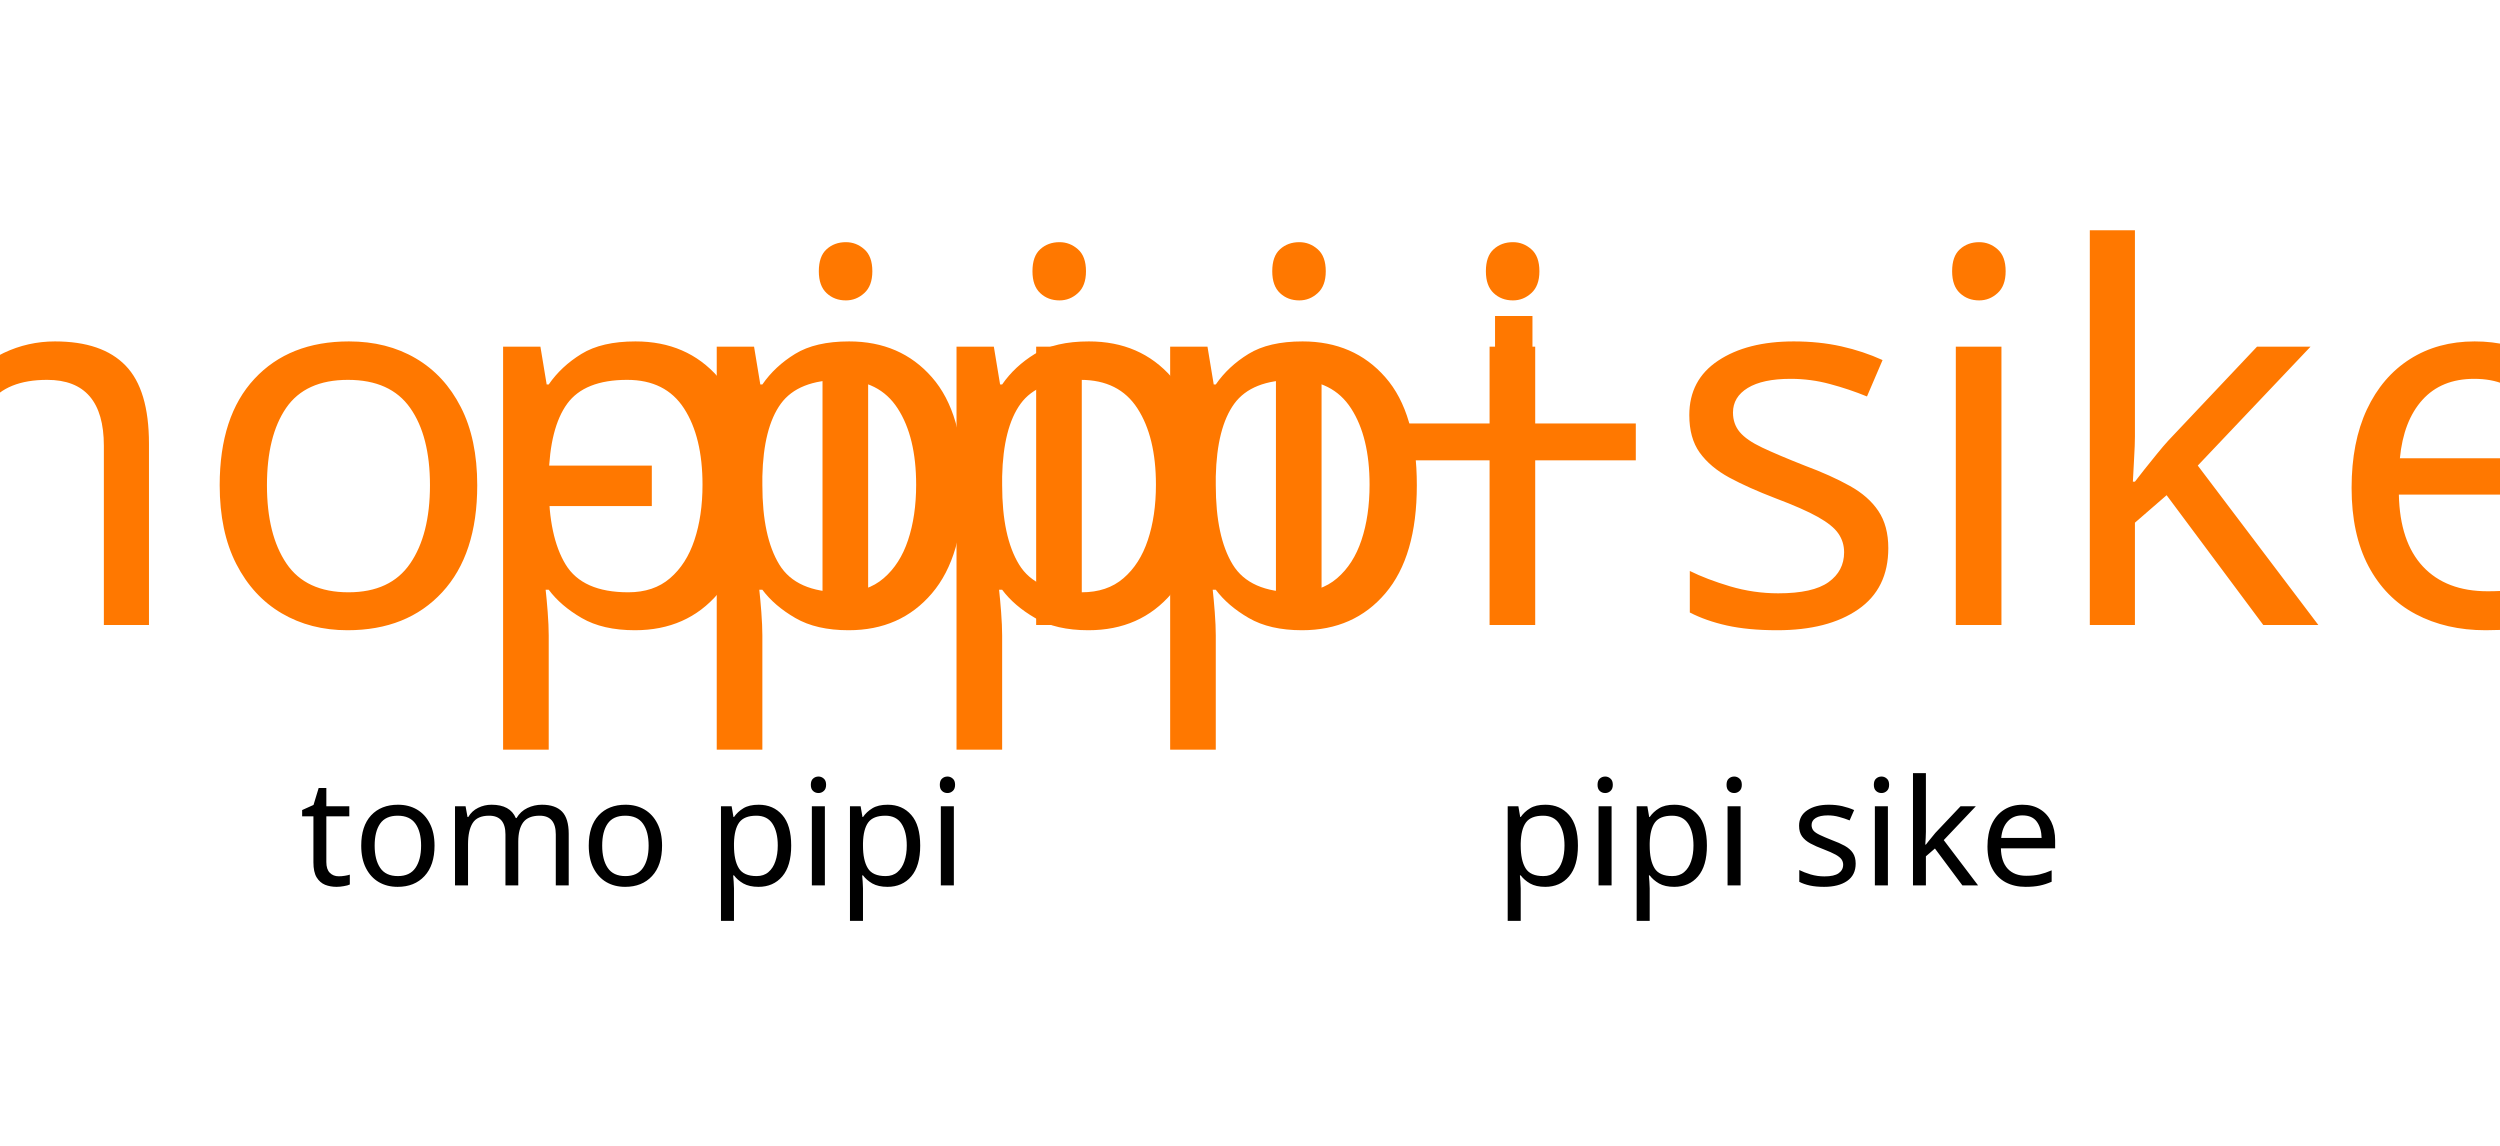
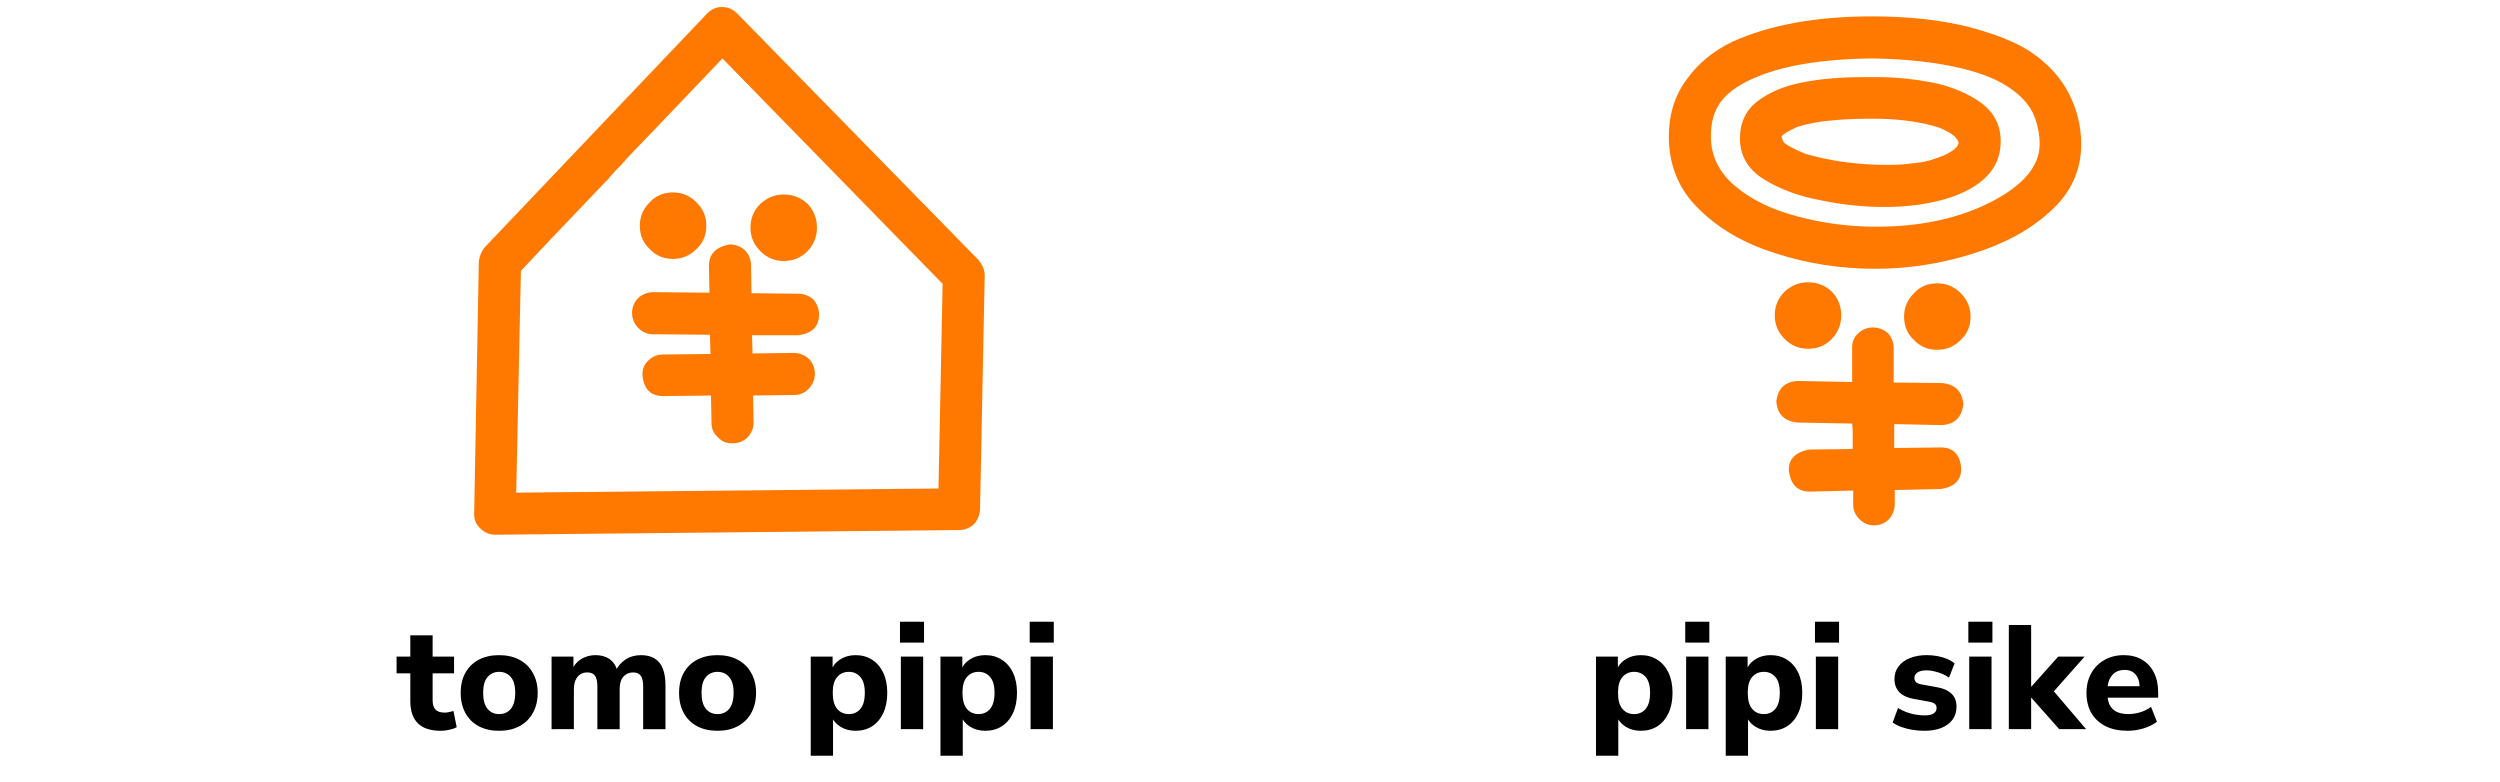
- <svg xmlns="http://www.w3.org/2000/svg" width="1440" height="660" viewBox="0 0 381 174.625" version="1.1" id="svg1" xml:space="preserve">
+ <svg xmlns="http://www.w3.org/2000/svg" width="1440" height="450" viewBox="0 0 381 119.062" version="1.1" id="svg1" xml:space="preserve">
  <defs id="defs1" />
  <g id="layer1" transform="translate(-63.5,-31.75)">
-     <text xml:space="preserve" style="font-style:normal;font-variant:normal;font-weight:normal;font-stretch:normal;font-size:79.154px;line-height:0em;font-family:'linja lipamanka';-inkscape-font-specification:'linja lipamanka';text-align:center;letter-spacing:0px;word-spacing:0px;writing-mode:lr-tb;direction:ltr;text-anchor:middle;fill:#ff7800;stroke-width:2.381;stroke-miterlimit:10;paint-order:markers stroke fill" x="174.625" y="127" id="text2">
-       <tspan id="tspan2" style="font-style:normal;font-variant:normal;font-weight:normal;font-stretch:normal;font-family:'linja lipamanka';-inkscape-font-specification:'linja lipamanka';fill:#ff7800;stroke-width:2.381" x="174.625" y="127">tomo-pipi</tspan>
-     </text>
-     <text xml:space="preserve" style="font-style:normal;font-variant:normal;font-weight:normal;font-stretch:normal;font-size:79.154px;line-height:0em;font-family:'linja lipamanka';-inkscape-font-specification:'linja lipamanka';text-align:center;letter-spacing:0px;word-spacing:0px;writing-mode:lr-tb;direction:ltr;text-anchor:middle;fill:#ff7800;stroke-width:2.381;stroke-miterlimit:10;paint-order:markers stroke fill" x="349.25" y="127" id="text2-8">
-       <tspan id="tspan2-0" style="font-style:normal;font-variant:normal;font-weight:normal;font-stretch:normal;font-family:'linja lipamanka';-inkscape-font-specification:'linja lipamanka';fill:#ff7800;stroke-width:2.381" x="349.25" y="127">pipi+sike</tspan>
-     </text>
-     <text xml:space="preserve" style="font-style:normal;font-variant:normal;font-weight:normal;font-stretch:normal;font-size:22.518px;line-height:0em;font-family:'Nunito Sans';-inkscape-font-specification:'Nunito Sans @opsz=12,wght=800,wdth=100,YTLC=500';font-variant-ligatures:normal;font-variant-caps:normal;font-variant-numeric:normal;font-variant-east-asian:normal;font-variation-settings:'opsz' 12, 'wdth' 100, 'wght' 800, 'YTLC' 500;text-align:center;letter-spacing:0px;word-spacing:0px;writing-mode:lr-tb;direction:ltr;text-anchor:middle;fill:#000000;fill-opacity:1;stroke-width:2.381;stroke-miterlimit:10;paint-order:markers stroke fill" x="174.625" y="166.688" id="text3">
-       <tspan id="tspan3" style="font-style:normal;font-variant:normal;font-weight:normal;font-stretch:normal;font-size:22.518px;font-family:'Nunito Sans';-inkscape-font-specification:'Nunito Sans @opsz=12,wght=800,wdth=100,YTLC=500';font-variant-ligatures:normal;font-variant-caps:normal;font-variant-numeric:normal;font-variant-east-asian:normal;font-variation-settings:'opsz' 12, 'wdth' 100, 'wght' 800, 'YTLC' 500;fill:#000000;stroke-width:2.381" x="174.625" y="166.688">tomo pipi</tspan>
-     </text>
-     <text xml:space="preserve" style="font-style:normal;font-variant:normal;font-weight:normal;font-stretch:normal;font-size:22.518px;line-height:0em;font-family:'Nunito Sans';-inkscape-font-specification:'Nunito Sans @opsz=12,wght=800,wdth=100,YTLC=500';font-variant-ligatures:normal;font-variant-caps:normal;font-variant-numeric:normal;font-variant-east-asian:normal;font-variation-settings:'opsz' 12, 'wdth' 100, 'wght' 800, 'YTLC' 500;text-align:center;letter-spacing:0px;word-spacing:0px;writing-mode:lr-tb;direction:ltr;text-anchor:middle;fill:#000000;fill-opacity:1;stroke-width:2.381;stroke-miterlimit:10;paint-order:markers stroke fill" x="349.25" y="166.688" id="text3-1">
-       <tspan id="tspan3-2" style="font-style:normal;font-variant:normal;font-weight:normal;font-stretch:normal;font-size:22.518px;font-family:'Nunito Sans';-inkscape-font-specification:'Nunito Sans @opsz=12,wght=800,wdth=100,YTLC=500';font-variant-ligatures:normal;font-variant-caps:normal;font-variant-numeric:normal;font-variant-east-asian:normal;font-variation-settings:'opsz' 12, 'wdth' 100, 'wght' 800, 'YTLC' 500;fill:#000000;stroke-width:2.381" x="349.25" y="166.688">pipi sike</tspan>
-     </text>
+     <path d="m 142.172,106.829 0.712,-33.799 c 1.979,-2.137 6.491,-6.886 13.535,-14.248 0,-0.079 0.633,-0.792 1.979,-2.137 l 0.158,-0.237 c 0.079,0 0.158,-0.079 0.158,-0.158 l 1.108,-1.187 c 0.079,-0.079 4.67,-4.828 13.773,-14.406 l 33.561,34.353 -0.633,31.187 z m -3.166,6.411 70.684,-0.712 c 0.871,0 1.583,-0.317 2.216,-0.871 0.554,-0.554 0.871,-1.346 0.95,-2.216 l 0.712,-35.698 c 0,-0.792 -0.317,-1.583 -0.871,-2.295 L 175.812,33.77 c -0.633,-0.633 -1.425,-0.95 -2.295,-0.95 -0.871,0 -1.583,0.317 -2.295,1.029 l -33.878,35.619 c -0.475,0.633 -0.792,1.346 -0.871,2.137 l -0.712,38.548 c 0,0.871 0.317,1.583 0.95,2.137 0.633,0.633 1.425,0.95 2.295,0.95 z m 43.93,-41.714 c 1.425,0 2.612,-0.475 3.641,-1.504 0.95,-1.029 1.425,-2.216 1.425,-3.562 0,-1.425 -0.475,-2.612 -1.425,-3.641 -1.029,-0.95 -2.216,-1.425 -3.641,-1.425 -1.346,0 -2.533,0.475 -3.562,1.425 -1.029,1.029 -1.504,2.216 -1.504,3.641 0,1.346 0.475,2.533 1.504,3.562 1.029,1.029 2.216,1.504 3.562,1.504 z m -7.757,27.783 c 0.871,0 1.662,-0.317 2.295,-0.95 0.554,-0.633 0.871,-1.346 0.871,-2.216 l -0.079,-4.116 6.253,-0.079 c 0.871,0 1.662,-0.317 2.295,-1.029 0.554,-0.633 0.871,-1.346 0.871,-2.216 0,-0.871 -0.317,-1.662 -0.95,-2.295 -0.633,-0.554 -1.425,-0.871 -2.295,-0.871 l -6.253,0.079 -0.079,-2.77 h 7.124 c 2.058,-0.317 3.087,-1.346 3.087,-3.166 0,-0.871 -0.317,-1.662 -0.871,-2.295 -0.633,-0.554 -1.425,-0.871 -2.295,-0.871 l -7.124,-0.079 -0.079,-4.274 c 0,-0.871 -0.317,-1.662 -0.95,-2.295 -0.633,-0.554 -1.425,-0.871 -2.295,-0.871 -2.137,0.396 -3.166,1.504 -3.166,3.245 l 0.079,4.116 -8.549,-0.079 c -0.871,0 -1.662,0.317 -2.295,0.871 -0.633,0.633 -0.95,1.425 -0.95,2.295 0,0.871 0.317,1.662 0.95,2.295 0.633,0.633 1.346,0.95 2.216,0.95 l 8.707,0.079 0.079,2.929 -7.203,0.079 c -0.871,0 -1.662,0.317 -2.216,0.871 -0.633,0.554 -0.95,1.266 -0.95,2.137 0.158,2.216 1.187,3.324 3.166,3.324 l 7.282,-0.079 0.079,4.195 c 0,0.871 0.317,1.583 0.95,2.137 0.554,0.633 1.266,0.95 2.137,0.95 z M 166.076,71.209 c 1.346,0 2.533,-0.475 3.562,-1.504 1.029,-0.95 1.504,-2.137 1.504,-3.562 0,-1.346 -0.475,-2.533 -1.504,-3.562 -1.029,-1.029 -2.216,-1.504 -3.562,-1.504 -1.425,0 -2.612,0.475 -3.562,1.504 -1.029,1.029 -1.504,2.216 -1.504,3.562 0,1.425 0.475,2.612 1.504,3.562 0.95,1.029 2.137,1.504 3.562,1.504 z" id="text2" style="font-size:79.154px;line-height:0em;font-family:'linja lipamanka';-inkscape-font-specification:'linja lipamanka';text-align:center;letter-spacing:0px;word-spacing:0px;text-anchor:middle;fill:#ff7800;stroke-width:2.381;stroke-miterlimit:10;paint-order:markers stroke fill" aria-label="tomo-pipi" />
+     <path d="m 339.039,84.903 c 1.425,0 2.612,-0.475 3.641,-1.504 0.95,-1.029 1.425,-2.216 1.425,-3.562 0,-1.425 -0.475,-2.612 -1.425,-3.641 -1.029,-0.95 -2.216,-1.425 -3.641,-1.425 -1.346,0 -2.533,0.475 -3.562,1.425 -1.029,1.029 -1.504,2.216 -1.504,3.641 0,1.346 0.475,2.533 1.504,3.562 1.029,1.029 2.216,1.504 3.562,1.504 z m 19.709,0.158 c 1.346,0 2.533,-0.475 3.562,-1.504 1.029,-0.95 1.504,-2.137 1.504,-3.562 0,-1.346 -0.475,-2.533 -1.504,-3.562 -1.029,-1.029 -2.216,-1.504 -3.562,-1.504 -1.425,0 -2.612,0.475 -3.562,1.504 -1.029,1.029 -1.504,2.216 -1.504,3.562 0,1.425 0.475,2.612 1.504,3.562 0.95,1.029 2.137,1.504 3.562,1.504 z m -9.657,26.754 c 0.871,0 1.662,-0.317 2.295,-0.95 0.554,-0.633 0.871,-1.425 0.871,-2.295 v -2.137 l 7.045,-0.158 c 2.058,-0.317 3.087,-1.346 3.087,-3.087 -0.158,-2.137 -1.187,-3.245 -3.087,-3.245 l -7.124,0.079 v -3.641 l 7.282,0.158 c 1.979,-0.158 3.008,-1.187 3.245,-3.166 -0.158,-1.979 -1.187,-3.008 -3.166,-3.245 l -7.44,-0.079 V 84.824 c 0,-0.871 -0.317,-1.662 -0.871,-2.295 -0.633,-0.554 -1.425,-0.871 -2.295,-0.871 -0.871,0 -1.662,0.317 -2.216,0.871 -0.633,0.554 -0.95,1.266 -0.95,2.137 v 5.303 l -8.39,-0.158 c -1.9,0.158 -2.929,1.187 -3.166,3.087 0.158,1.979 1.187,3.008 3.166,3.245 l 8.39,0.158 0.079,0.871 v 3.008 l -6.649,0.079 c -2.058,0.396 -3.087,1.425 -3.087,3.087 0.237,2.216 1.266,3.324 3.245,3.324 l 6.57,-0.158 v 2.137 c 0,0.871 0.317,1.583 0.95,2.216 0.633,0.633 1.346,0.95 2.216,0.95 z m 2.137,-54.933 c -4.512,0 -8.628,-0.554 -12.506,-1.662 -1.187,-0.475 -1.979,-0.871 -2.533,-1.187 -0.554,-0.317 -0.871,-0.554 -0.95,-0.792 -0.079,-0.237 -0.158,-0.317 -0.158,-0.396 l -0.079,-0.237 c 0,-0.237 0.792,-0.792 2.375,-1.504 2.612,-0.871 6.411,-1.266 11.556,-1.266 3.879,0 7.282,0.475 10.053,1.346 1.346,0.554 2.216,1.108 2.533,1.504 0.317,0.396 0.475,0.712 0.475,0.792 0,0.079 -0.079,0.237 -0.158,0.475 -0.158,0.237 -0.396,0.475 -0.712,0.712 -0.396,0.237 -0.871,0.554 -1.425,0.792 -0.554,0.237 -1.266,0.475 -2.058,0.712 -0.792,0.237 -1.741,0.396 -2.77,0.475 -1.029,0.158 -2.295,0.237 -3.641,0.237 z m -0.554,6.411 c 3.008,0 5.857,-0.317 8.628,-1.029 2.691,-0.712 4.908,-1.741 6.57,-3.245 1.662,-1.504 2.533,-3.404 2.533,-5.699 0,-2.454 -0.95,-4.353 -2.929,-5.857 -1.979,-1.425 -4.353,-2.454 -7.203,-3.087 -2.929,-0.554 -5.699,-0.871 -8.469,-0.871 h -2.216 c -3.404,0 -6.491,0.237 -9.34,0.792 -2.929,0.554 -5.224,1.583 -6.966,2.929 -1.741,1.346 -2.612,3.245 -2.612,5.62 0,2.612 1.187,4.67 3.562,6.174 2.375,1.504 5.303,2.612 8.707,3.245 3.404,0.712 6.649,1.029 9.736,1.029 z m -1.266,3.008 c -4.195,0 -8.153,-0.554 -12.031,-1.583 -3.879,-1.029 -6.966,-2.533 -9.419,-4.591 -2.454,-2.058 -3.72,-4.591 -3.72,-7.599 0,-2.137 0.475,-3.799 1.425,-5.145 0.95,-1.346 2.454,-2.454 4.591,-3.483 4.353,-2.058 10.607,-3.166 18.601,-3.245 4.987,0.079 9.182,0.554 12.506,1.266 3.324,0.712 5.937,1.662 7.836,2.85 1.9,1.187 3.245,2.533 4.037,4.037 0.712,1.504 1.108,3.166 1.108,4.908 0,3.324 -2.454,6.253 -7.361,8.786 -4.908,2.533 -10.765,3.799 -17.572,3.799 z m 0,6.411 c 4.987,0 9.894,-0.792 14.723,-2.295 4.828,-1.504 8.786,-3.641 11.873,-6.491 3.087,-2.77 4.67,-6.174 4.67,-10.211 0,-2.691 -0.633,-5.303 -1.9,-7.757 -1.266,-2.454 -3.245,-4.591 -5.857,-6.332 -2.137,-1.425 -5.303,-2.691 -9.498,-3.799 -4.195,-1.029 -9.024,-1.583 -14.564,-1.583 -8.469,0 -15.593,1.266 -21.372,3.879 -2.929,1.425 -5.224,3.324 -6.966,5.778 -1.821,2.454 -2.691,5.382 -2.691,8.628 0,4.353 1.504,8.074 4.512,11.002 3.008,3.008 6.886,5.303 11.715,6.807 4.828,1.583 9.894,2.375 15.356,2.375 z" id="text2-8" style="font-size:79.154px;line-height:0em;font-family:'linja lipamanka';-inkscape-font-specification:'linja lipamanka';text-align:center;letter-spacing:0px;word-spacing:0px;text-anchor:middle;fill:#ff7800;stroke-width:2.381;stroke-miterlimit:10;paint-order:markers stroke fill" aria-label="pipi+sike" />
+     <path d="m 130.693,143.123 q -2.364,0 -3.513,-1.148 -1.148,-1.148 -1.148,-3.378 v -4.233 h -2.094 v -2.545 h 2.094 v -3.243 h 3.4 v 3.243 h 3.265 v 2.545 h -3.265 v 4.098 q 0,0.946 0.428,1.419 0.45,0.473 1.419,0.473 0.293,0 0.608,-0.068 0.338,-0.068 0.721,-0.18 l 0.495,2.477 q -0.473,0.248 -1.126,0.383 -0.653,0.158 -1.284,0.158 z m 8.872,0 q -1.779,0 -3.107,-0.698 -1.306,-0.698 -2.027,-2.004 -0.721,-1.306 -0.721,-3.085 0,-1.779 0.721,-3.062 0.721,-1.284 2.027,-1.982 1.329,-0.698 3.107,-0.698 1.779,0 3.085,0.698 1.329,0.698 2.049,2.004 0.743,1.284 0.743,3.04 0,1.779 -0.743,3.085 -0.721,1.306 -2.049,2.004 -1.306,0.698 -3.085,0.698 z m 0,-2.545 q 1.103,0 1.779,-0.788 0.676,-0.811 0.676,-2.454 0,-1.644 -0.676,-2.409 -0.676,-0.788 -1.779,-0.788 -1.081,0 -1.756,0.788 -0.676,0.766 -0.676,2.409 0,1.644 0.676,2.454 0.676,0.788 1.756,0.788 z m 7.994,2.297 v -11.056 h 3.333 v 2.072 h -0.248 q 0.293,-0.698 0.811,-1.216 0.518,-0.518 1.238,-0.788 0.721,-0.293 1.576,-0.293 1.284,0 2.139,0.608 0.856,0.608 1.216,1.869 h -0.315 q 0.495,-1.148 1.509,-1.801 1.036,-0.676 2.364,-0.676 1.284,0 2.094,0.518 0.833,0.495 1.238,1.531 0.405,1.013 0.405,2.59 v 6.643 h -3.4 v -6.53 q 0,-1.103 -0.36,-1.599 -0.338,-0.518 -1.171,-0.518 -0.63,0 -1.103,0.315 -0.473,0.293 -0.721,0.878 -0.225,0.563 -0.225,1.396 v 6.057 h -3.4 v -6.53 q 0,-1.103 -0.36,-1.599 -0.338,-0.518 -1.171,-0.518 -0.653,0 -1.103,0.315 -0.45,0.293 -0.698,0.878 -0.248,0.563 -0.248,1.396 v 6.057 z m 25.287,0.248 q -1.779,0 -3.107,-0.698 -1.306,-0.698 -2.027,-2.004 -0.721,-1.306 -0.721,-3.085 0,-1.779 0.721,-3.062 0.721,-1.284 2.027,-1.982 1.329,-0.698 3.107,-0.698 1.779,0 3.085,0.698 1.329,0.698 2.049,2.004 0.743,1.284 0.743,3.04 0,1.779 -0.743,3.085 -0.721,1.306 -2.049,2.004 -1.306,0.698 -3.085,0.698 z m 0,-2.545 q 1.103,0 1.779,-0.788 0.676,-0.811 0.676,-2.454 0,-1.644 -0.676,-2.409 -0.676,-0.788 -1.779,-0.788 -1.081,0 -1.756,0.788 -0.676,0.766 -0.676,2.409 0,1.644 0.676,2.454 0.676,0.788 1.756,0.788 z m 14.209,6.35 v -15.109 h 3.333 v 2.184 h -0.225 q 0.338,-1.081 1.351,-1.734 1.036,-0.676 2.364,-0.676 1.441,0 2.522,0.698 1.103,0.698 1.711,1.982 0.608,1.284 0.608,3.062 0,1.779 -0.608,3.085 -0.608,1.306 -1.689,2.004 -1.081,0.698 -2.545,0.698 -1.306,0 -2.319,-0.63 -1.013,-0.653 -1.374,-1.689 h 0.27 v 6.125 z m 5.81,-6.35 q 1.081,0 1.756,-0.788 0.676,-0.811 0.676,-2.454 0,-1.644 -0.676,-2.409 -0.676,-0.788 -1.756,-0.788 -1.103,0 -1.779,0.788 -0.676,0.766 -0.676,2.409 0,1.644 0.676,2.454 0.676,0.788 1.779,0.788 z m 7.791,-10.899 v -3.175 h 3.67 v 3.175 z m 0.135,13.195 v -11.056 h 3.4 V 142.875 Z m 6.035,4.053 v -15.109 h 3.333 v 2.184 h -0.225 q 0.338,-1.081 1.351,-1.734 1.036,-0.676 2.364,-0.676 1.441,0 2.522,0.698 1.103,0.698 1.711,1.982 0.608,1.284 0.608,3.062 0,1.779 -0.608,3.085 -0.608,1.306 -1.689,2.004 -1.081,0.698 -2.545,0.698 -1.306,0 -2.319,-0.63 -1.013,-0.653 -1.374,-1.689 h 0.27 v 6.125 z m 5.81,-6.35 q 1.081,0 1.756,-0.788 0.676,-0.811 0.676,-2.454 0,-1.644 -0.676,-2.409 -0.676,-0.788 -1.756,-0.788 -1.103,0 -1.779,0.788 -0.676,0.766 -0.676,2.409 0,1.644 0.676,2.454 0.676,0.788 1.779,0.788 z m 7.791,-10.899 v -3.175 h 3.67 v 3.175 z m 0.135,13.195 v -11.056 h 3.4 V 142.875 Z" id="text3" style="font-size:22.518px;line-height:0em;font-family:'Nunito Sans';-inkscape-font-specification:'Nunito Sans @opsz=12,wght=800,wdth=100,YTLC=500';font-variation-settings:'opsz' 12, 'wdth' 100, 'wght' 800, 'YTLC' 500;text-align:center;letter-spacing:0px;word-spacing:0px;text-anchor:middle;stroke-width:2.381;stroke-miterlimit:10;paint-order:markers stroke fill" aria-label="tomo pipi" />
+     <path d="m 306.73,146.928 v -15.109 h 3.333 v 2.184 h -0.225 q 0.338,-1.081 1.351,-1.734 1.036,-0.676 2.364,-0.676 1.441,0 2.522,0.698 1.103,0.698 1.711,1.982 0.608,1.284 0.608,3.062 0,1.779 -0.608,3.085 -0.608,1.306 -1.689,2.004 -1.081,0.698 -2.545,0.698 -1.306,0 -2.319,-0.63 -1.013,-0.653 -1.374,-1.689 h 0.27 v 6.125 z m 5.81,-6.35 q 1.081,0 1.756,-0.788 0.676,-0.811 0.676,-2.454 0,-1.644 -0.676,-2.409 -0.676,-0.788 -1.756,-0.788 -1.103,0 -1.779,0.788 -0.676,0.766 -0.676,2.409 0,1.644 0.676,2.454 0.676,0.788 1.779,0.788 z m 7.791,-10.899 v -3.175 h 3.67 v 3.175 z m 0.135,13.195 v -11.056 h 3.4 V 142.875 Z m 6.035,4.053 v -15.109 h 3.333 v 2.184 h -0.225 q 0.338,-1.081 1.351,-1.734 1.036,-0.676 2.364,-0.676 1.441,0 2.522,0.698 1.103,0.698 1.711,1.982 0.608,1.284 0.608,3.062 0,1.779 -0.608,3.085 -0.608,1.306 -1.689,2.004 -1.081,0.698 -2.545,0.698 -1.306,0 -2.319,-0.63 -1.013,-0.653 -1.374,-1.689 h 0.27 v 6.125 z m 5.81,-6.35 q 1.081,0 1.756,-0.788 0.676,-0.811 0.676,-2.454 0,-1.644 -0.676,-2.409 -0.676,-0.788 -1.756,-0.788 -1.103,0 -1.779,0.788 -0.676,0.766 -0.676,2.409 0,1.644 0.676,2.454 0.676,0.788 1.779,0.788 z m 7.791,-10.899 v -3.175 h 3.67 v 3.175 z m 0.135,13.195 v -11.056 h 3.4 V 142.875 Z m 16.528,0.248 q -0.968,0 -1.869,-0.158 -0.901,-0.158 -1.644,-0.428 -0.743,-0.27 -1.306,-0.676 l 0.811,-2.207 q 0.563,0.338 1.216,0.608 0.676,0.248 1.396,0.383 0.721,0.135 1.419,0.135 0.968,0 1.396,-0.293 0.45,-0.315 0.45,-0.811 0,-0.45 -0.293,-0.676 -0.293,-0.225 -0.856,-0.315 l -2.364,-0.428 q -1.396,-0.248 -2.162,-1.013 -0.743,-0.788 -0.743,-2.004 0,-1.126 0.63,-1.937 0.63,-0.833 1.734,-1.261 1.126,-0.45 2.545,-0.45 0.811,0 1.576,0.135 0.766,0.135 1.441,0.405 0.698,0.27 1.238,0.721 l -0.856,2.184 q -0.428,-0.338 -1.013,-0.585 -0.585,-0.248 -1.193,-0.383 -0.608,-0.158 -1.148,-0.158 -1.013,0 -1.464,0.338 -0.45,0.315 -0.45,0.811 0,0.383 0.248,0.653 0.27,0.248 0.811,0.338 l 2.364,0.428 q 1.464,0.248 2.229,0.991 0.766,0.721 0.766,1.982 0,1.148 -0.608,1.982 -0.608,0.811 -1.711,1.261 -1.103,0.428 -2.59,0.428 z m 6.71,-13.443 v -3.175 h 3.67 v 3.175 z m 0.135,13.195 v -11.056 h 3.4 V 142.875 Z m 6.035,0 v -15.875 h 3.4 v 9.39 h 0.045 l 4.076,-4.571 h 4.031 l -5.247,5.922 v -1.284 l 5.472,6.418 h -4.098 l -4.233,-4.774 h -0.045 v 4.774 z m 18.117,0.248 q -1.959,0 -3.378,-0.698 -1.396,-0.721 -2.162,-2.004 -0.743,-1.306 -0.743,-3.062 0,-1.711 0.721,-2.995 0.721,-1.306 2.004,-2.027 1.306,-0.743 2.95,-0.743 1.621,0 2.792,0.698 1.171,0.676 1.801,1.937 0.653,1.261 0.653,2.995 v 0.856 h -8.129 v -1.756 h 5.674 l -0.36,0.315 q 0,-1.374 -0.608,-2.072 -0.585,-0.721 -1.689,-0.721 -0.833,0 -1.419,0.383 -0.585,0.383 -0.901,1.103 -0.315,0.721 -0.315,1.734 v 0.18 q 0,1.148 0.338,1.891 0.36,0.721 1.058,1.081 0.721,0.36 1.779,0.36 0.901,0 1.824,-0.27 0.923,-0.27 1.666,-0.833 l 0.901,2.274 q -0.833,0.63 -2.049,1.013 -1.193,0.36 -2.409,0.36 z" id="text3-1" style="font-size:22.518px;line-height:0em;font-family:'Nunito Sans';-inkscape-font-specification:'Nunito Sans @opsz=12,wght=800,wdth=100,YTLC=500';font-variation-settings:'opsz' 12, 'wdth' 100, 'wght' 800, 'YTLC' 500;text-align:center;letter-spacing:0px;word-spacing:0px;text-anchor:middle;stroke-width:2.381;stroke-miterlimit:10;paint-order:markers stroke fill" aria-label="pipi sike" />
  </g>
</svg>
